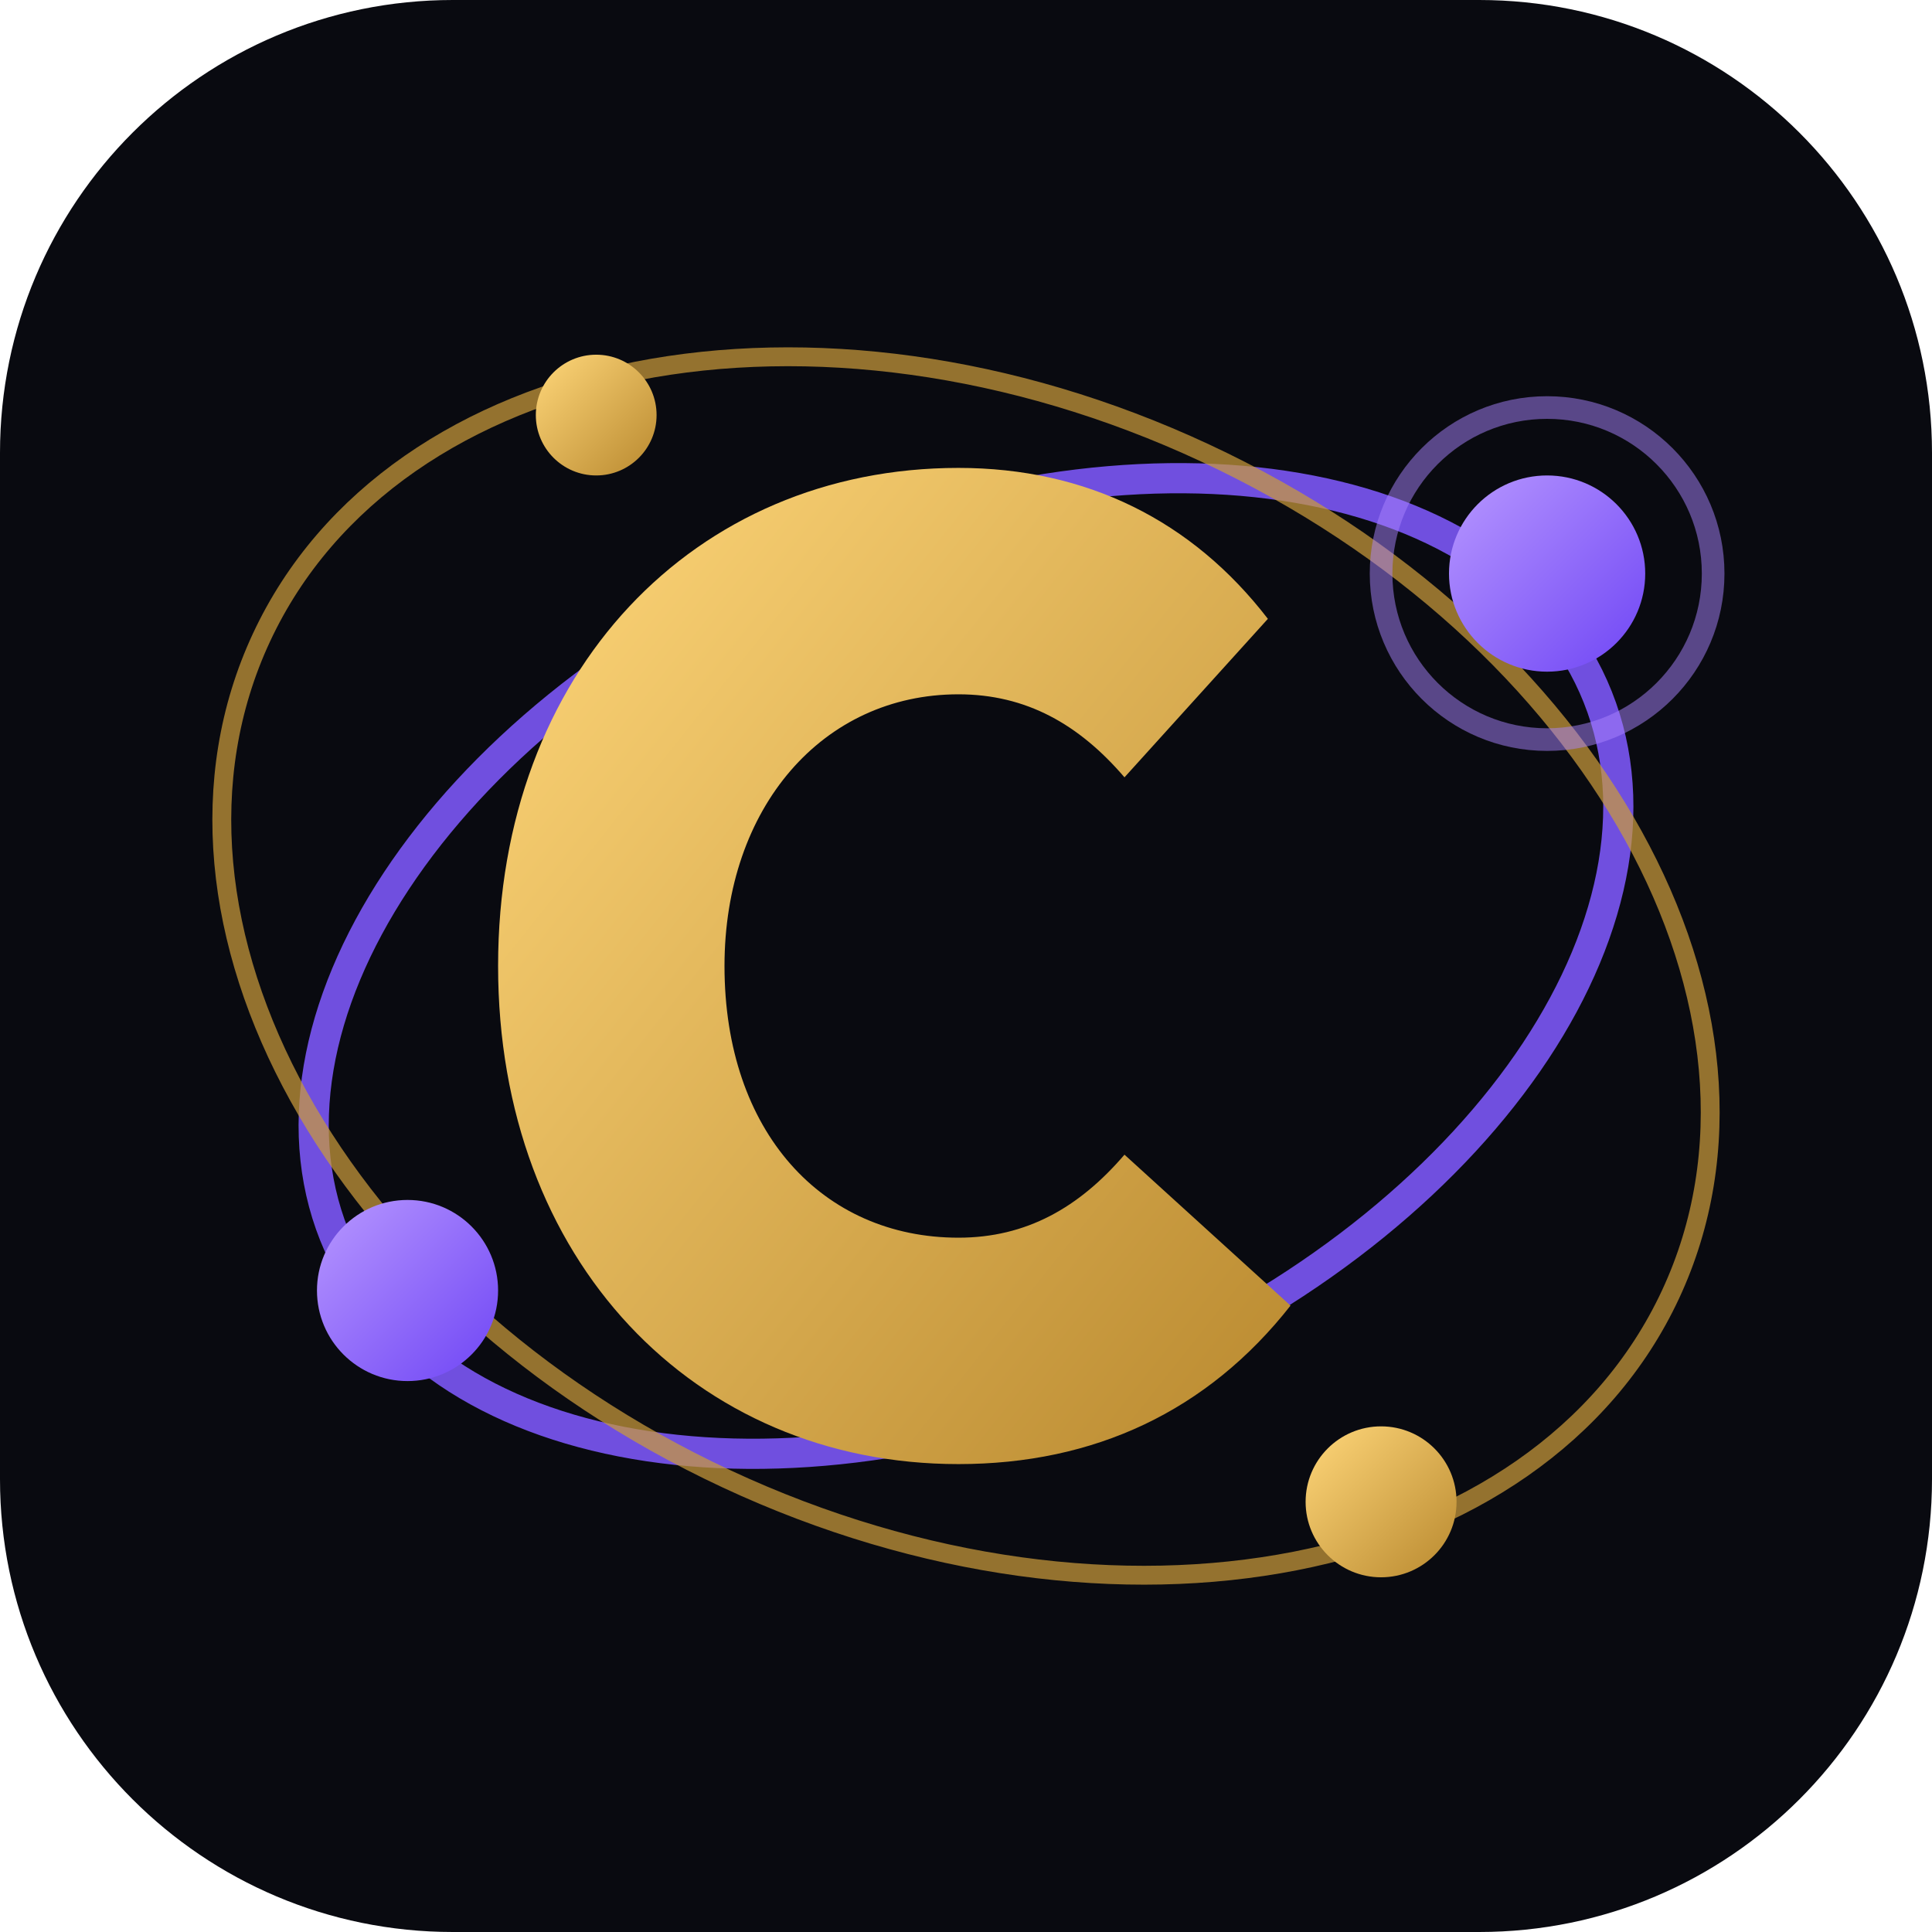
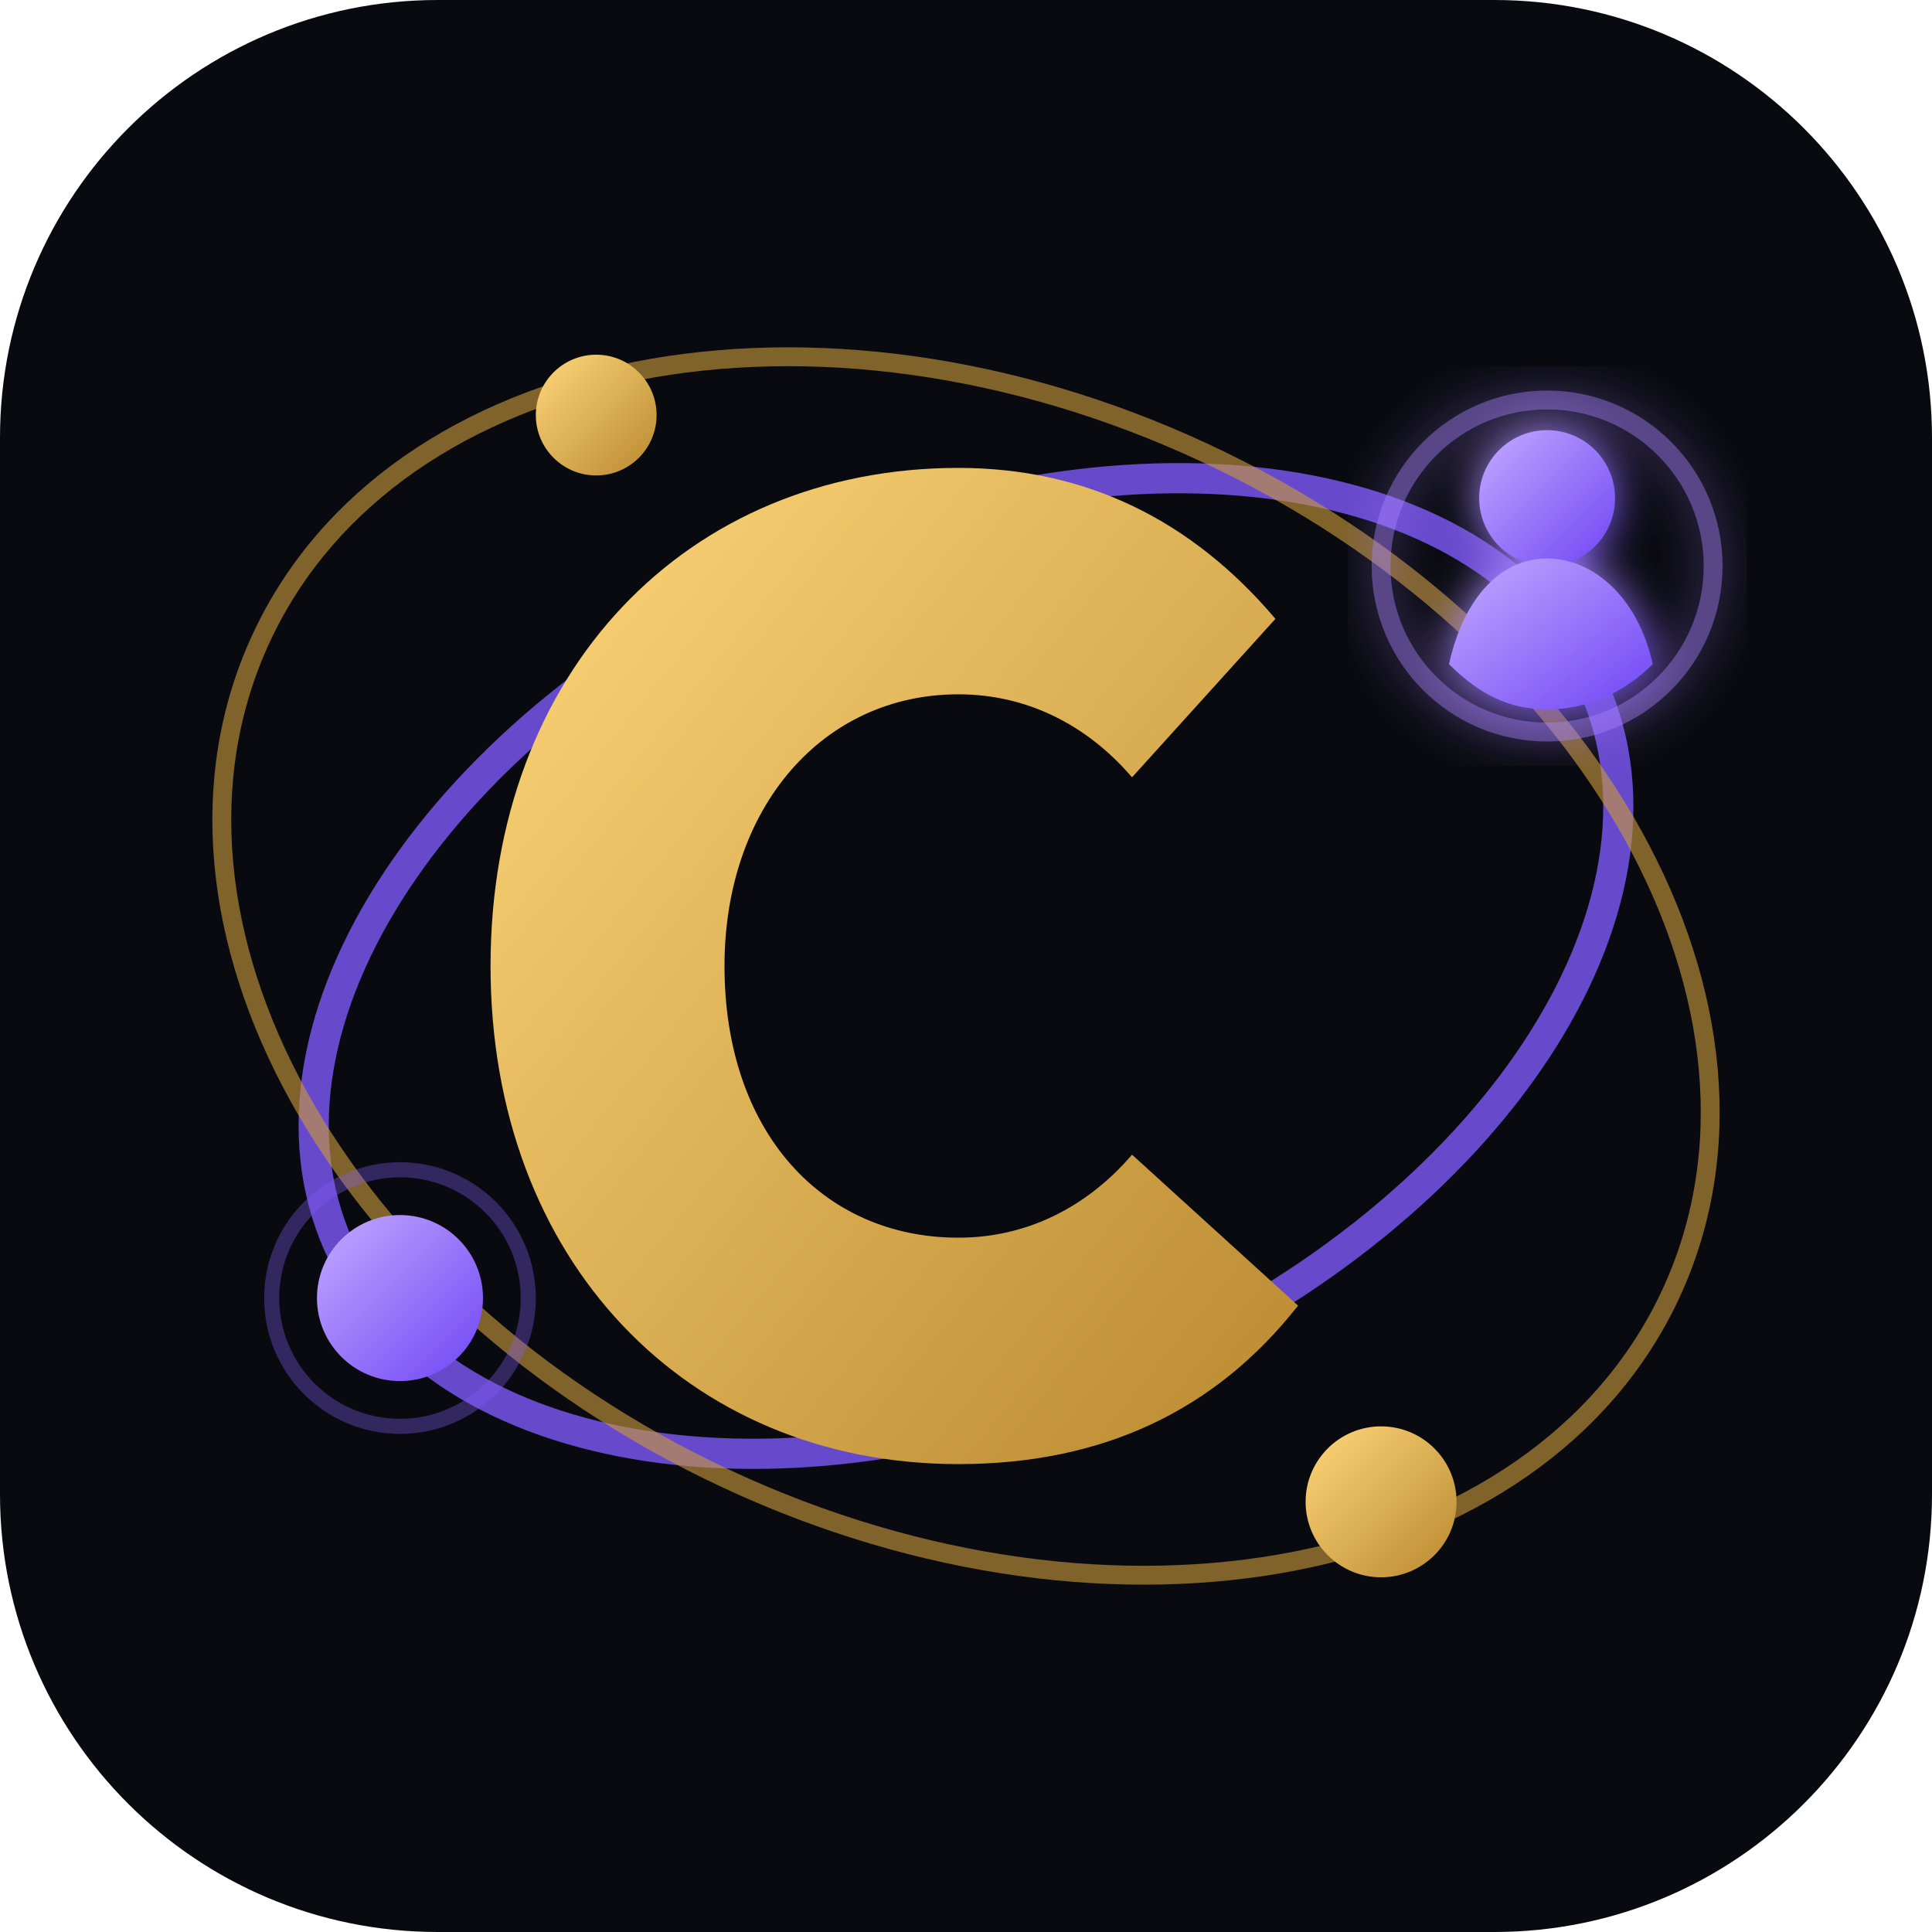
<svg xmlns="http://www.w3.org/2000/svg" viewBox="0 0 256 256" role="img" aria-labelledby="t d">
  <defs>
    <linearGradient id="g" x1="0" y1="0" x2="1" y2="1">
      <stop stop-color="#ffd77a" />
      <stop offset="1" stop-color="#b9892f" />
    </linearGradient>
    <linearGradient id="p" x1="0" y1="0" x2="1" y2="1">
-       <stop stop-color="#b797ff" />
+       <stop stop-color="#c4aaff" />
      <stop offset="1" stop-color="#6f45f5" />
    </linearGradient>
+     <filter id="glow">
+       <feGaussianBlur stdDeviation="3" result="b" />
+       <feMerge>
+         <feMergeNode in="b" />
+         <feMergeNode in="SourceGraphic" />
+       </feMerge>
+     </filter>
  </defs>
-   <rect width="256" height="256" rx="60" fill="#090a10" />
-   <ellipse cx="128" cy="128" rx="91" ry="58" fill="none" stroke="#7b57f5" stroke-width="4" opacity=".9" transform="rotate(-24 128 128)" />
-   <ellipse cx="128" cy="128" rx="103" ry="75" fill="none" stroke="#c99a3c" stroke-width="2.5" opacity=".72" transform="rotate(25 128 128)" />
-   <path d="M168 82c-10-13-24-20-41-20-35 0-61 27-61 66s26 66 61 66c18 0 33-7 44-21l-22-20c-6 7-13 11-22 11-18 0-31-14-31-36 0-21 13-36 31-36 9 0 16 4 22 11z" fill="url(#g)" />
-   <circle cx="205" cy="76" r="13" fill="url(#p)" />
-   <circle cx="205" cy="76" r="22" fill="none" stroke="#a984ff" stroke-width="3" opacity=".5" />
-   <circle cx="54" cy="171" r="12" fill="url(#p)" />
+   <rect width="256" height="256" rx="58" fill="#090a10" />
+   <ellipse cx="128" cy="128" rx="91" ry="58" fill="none" stroke="#7b57f5" stroke-width="4" opacity=".82" transform="rotate(-24 128 128)" />
+   <ellipse cx="128" cy="128" rx="103" ry="75" fill="none" stroke="#c99a3c" stroke-width="2.5" opacity=".62" transform="rotate(25 128 128)" />
+   <path d="M169 82c-11-13-25-20-42-20-36 0-62 27-62 66s26 66 62 66c19 0 34-7 45-21l-22-20c-6 7-14 11-23 11-18 0-31-14-31-36 0-21 13-36 31-36 9 0 17 4 23 11z" fill="url(#g)" />
+   <g transform="translate(191 55)" filter="url(#glow)">
+     <circle cx="14" cy="11" r="9" fill="url(#p)" />
+     <path d="M1 33c2-9 7-14 13-14s12 5 14 14c-4 4-9 6-14 6S5 37 1 33z" fill="url(#p)" />
+     <circle cx="14" cy="20" r="22" fill="none" stroke="#a984ff" stroke-width="2.5" opacity=".42" />
+   </g>
+   <circle cx="53" cy="172" r="11" fill="url(#p)" />
  <circle cx="183" cy="199" r="10" fill="url(#g)" />
  <circle cx="79" cy="55" r="8" fill="url(#g)" />
+   <circle cx="53" cy="172" r="17" fill="none" stroke="#805cf4" stroke-width="2" opacity=".35" />
</svg>
